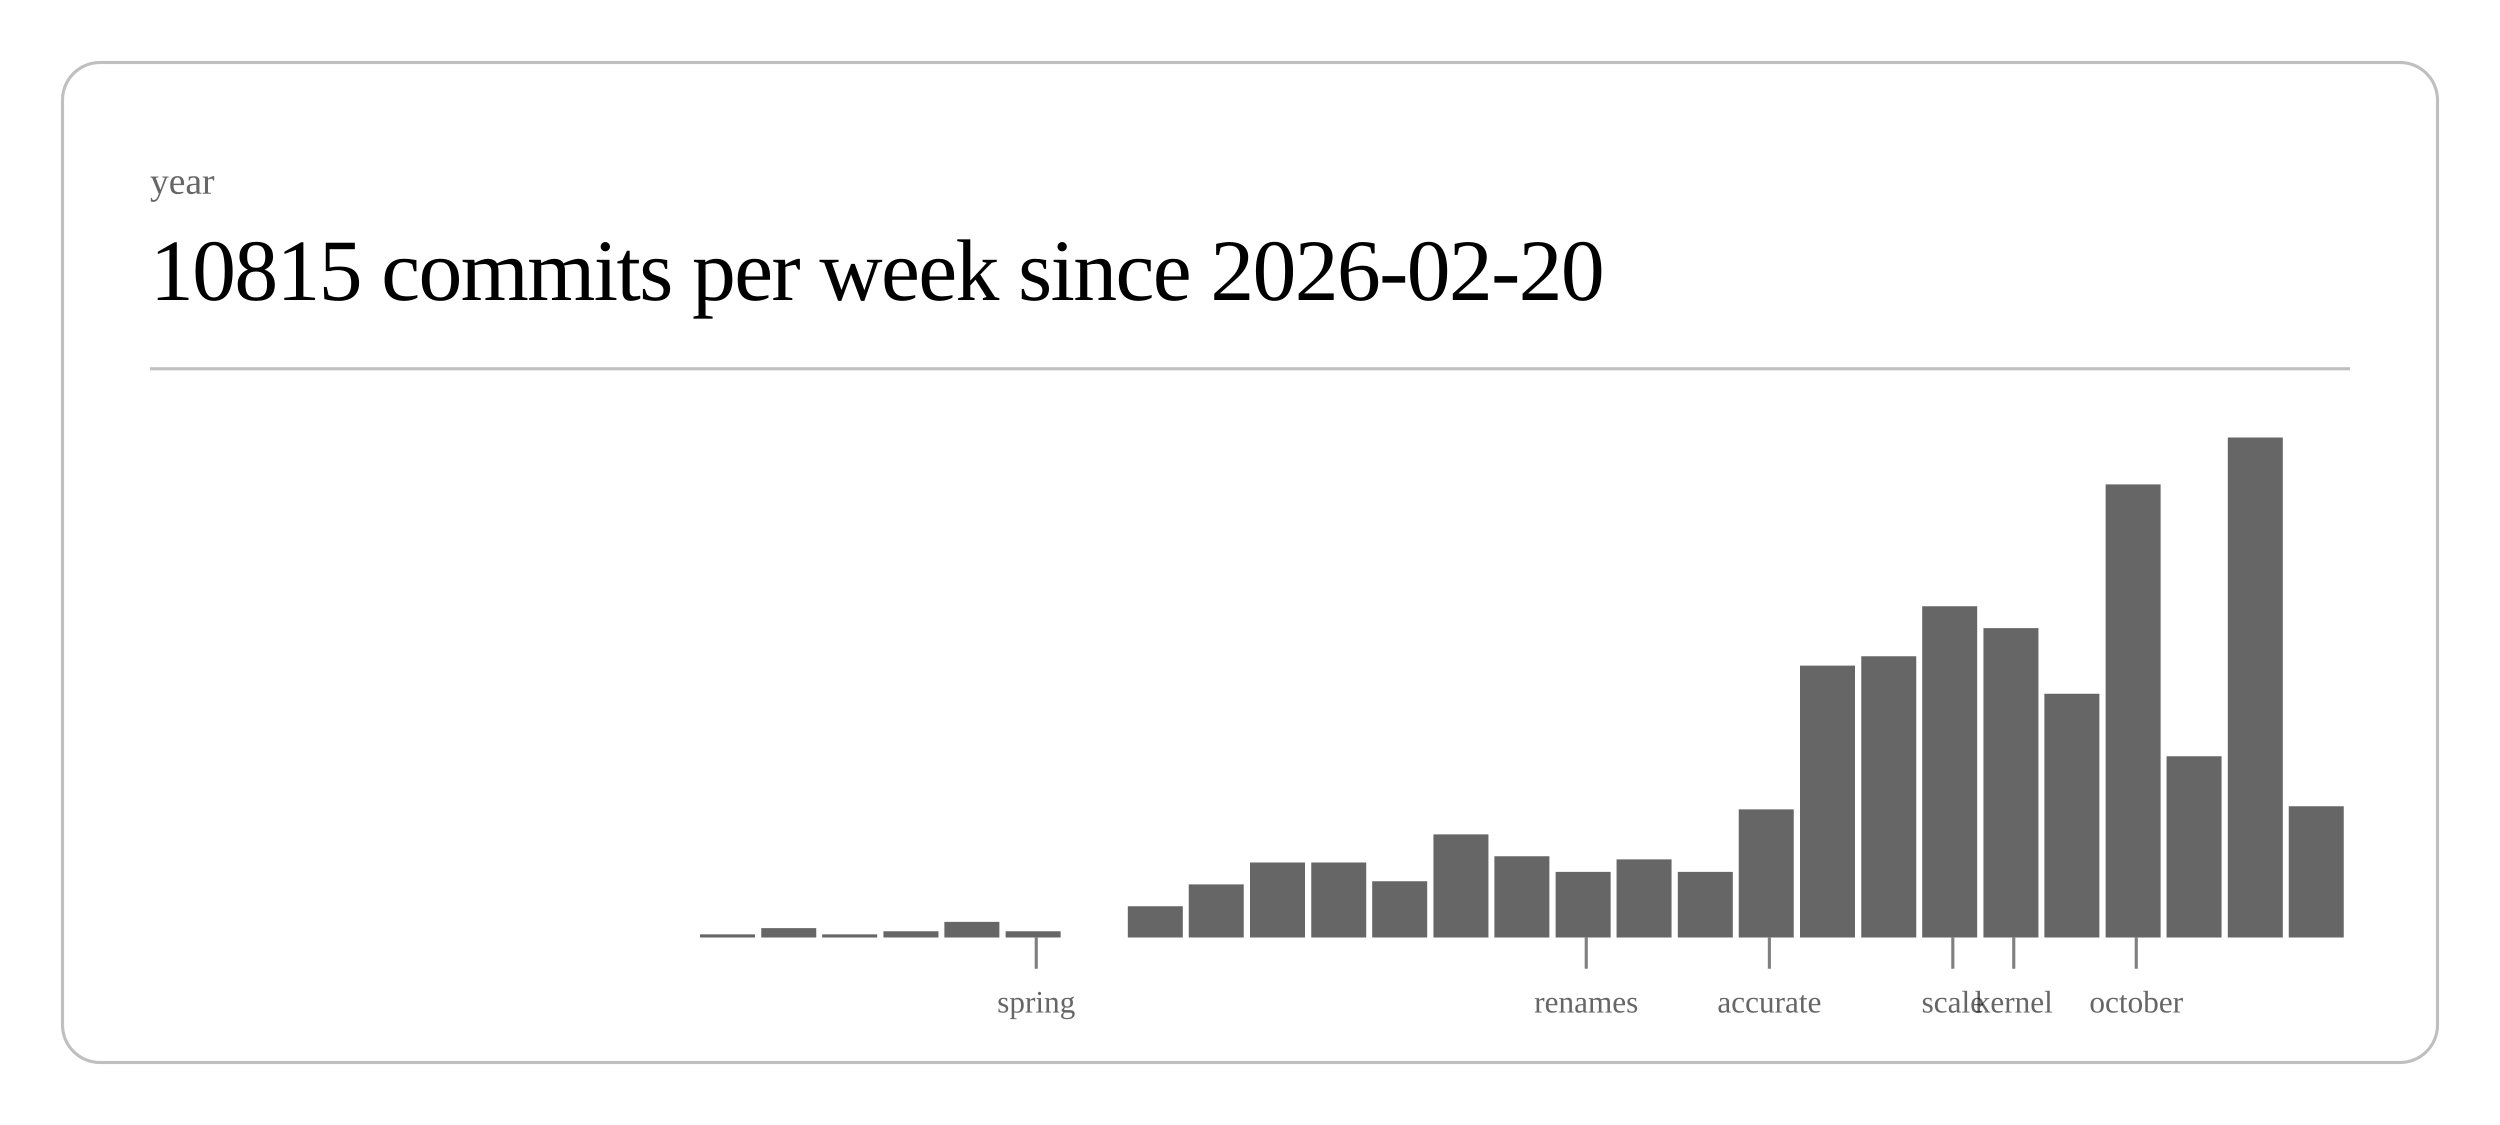
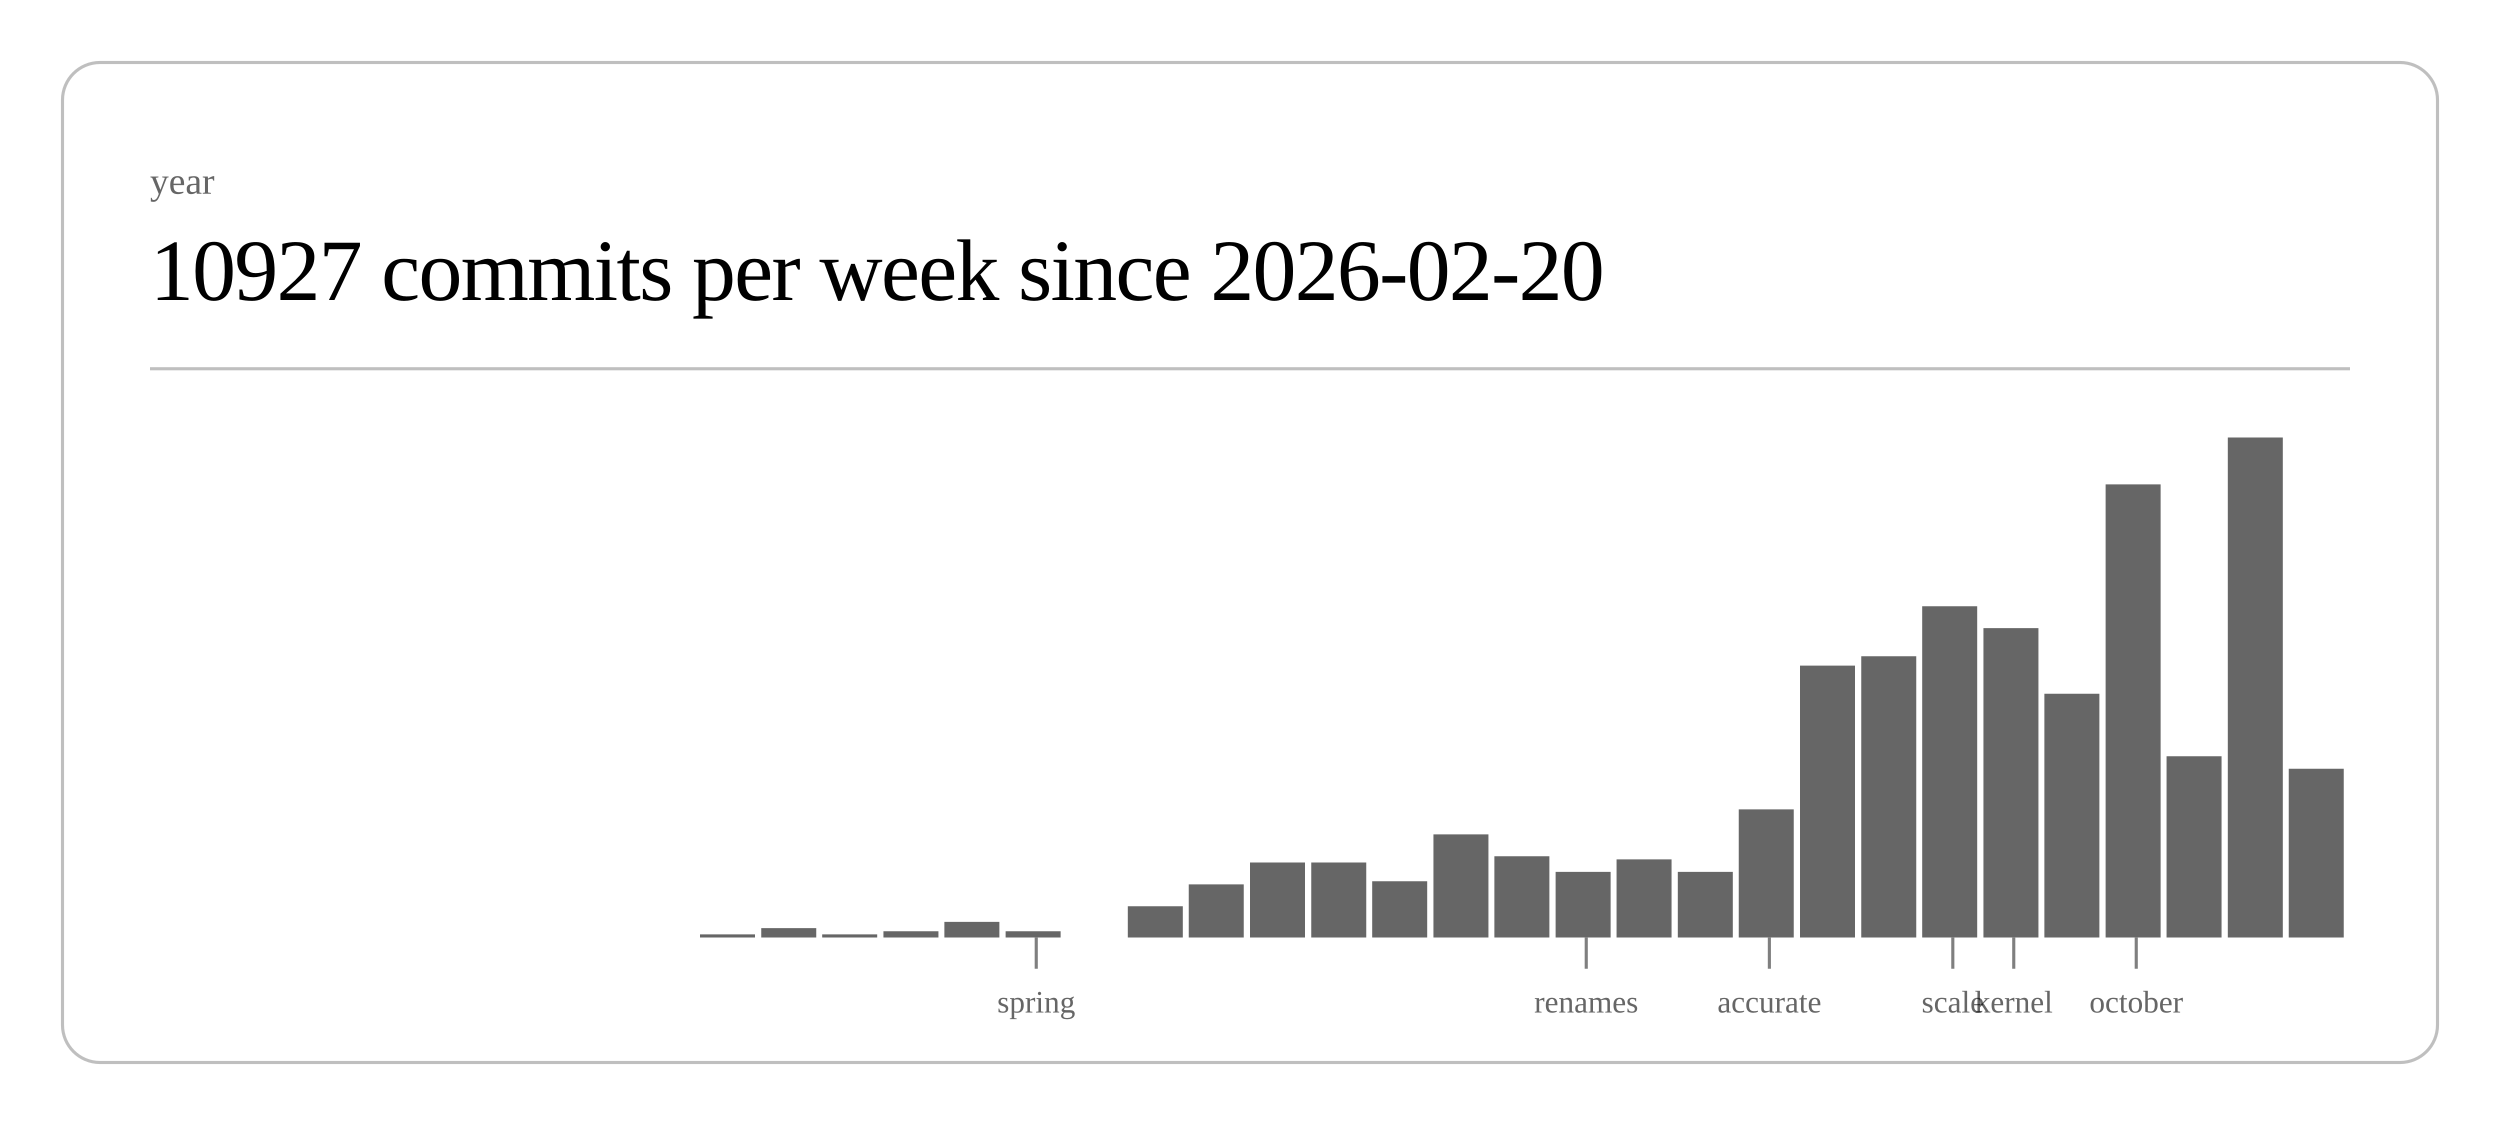
<svg xmlns="http://www.w3.org/2000/svg" class="post-header-svg" viewBox="0 0 800 360" width="800" height="360">
  <rect x="20" y="20" width="760" height="320" rx="12" ry="12" fill="none" stroke="currentColor" stroke-width="1" opacity="0.25" />
  <text fill="currentColor" x="48" y="62" font-size="12" opacity="0.6">year</text>
-   <text fill="currentColor" x="48" y="96" font-size="28" font-weight="300" letter-spacing="-0.5">10815 commits per week since 2026-02-20</text>
+   <text fill="currentColor" x="48" y="96" font-size="28" font-weight="300" letter-spacing="-0.5">10927 commits per week since 2026-02-20</text>
  <line stroke="currentColor" x1="48" y1="118" x2="752" y2="118" stroke-width="1" opacity="0.25" />
  <rect x="224.0" y="299" width="17.6" height="1" fill="currentColor" opacity="0.6" />
  <rect x="243.6" y="297" width="17.6" height="3" fill="currentColor" opacity="0.6" />
  <rect x="263.1" y="299" width="17.6" height="1" fill="currentColor" opacity="0.6" />
  <rect x="282.7" y="298" width="17.6" height="2" fill="currentColor" opacity="0.6" />
  <rect x="302.2" y="295" width="17.6" height="5" fill="currentColor" opacity="0.6" />
  <rect x="321.8" y="298" width="17.6" height="2" fill="currentColor" opacity="0.6" />
  <rect x="360.9" y="290" width="17.6" height="10" fill="currentColor" opacity="0.6" />
  <rect x="380.4" y="283" width="17.6" height="17" fill="currentColor" opacity="0.6" />
  <rect x="400.0" y="276" width="17.6" height="24" fill="currentColor" opacity="0.6" />
  <rect x="419.6" y="276" width="17.6" height="24" fill="currentColor" opacity="0.6" />
  <rect x="439.1" y="282" width="17.6" height="18" fill="currentColor" opacity="0.6" />
  <rect x="458.7" y="267" width="17.6" height="33" fill="currentColor" opacity="0.6" />
  <rect x="478.2" y="274" width="17.6" height="26" fill="currentColor" opacity="0.6" />
  <rect x="497.8" y="279" width="17.6" height="21" fill="currentColor" opacity="0.6" />
  <rect x="517.3" y="275" width="17.6" height="25" fill="currentColor" opacity="0.6" />
  <rect x="536.9" y="279" width="17.6" height="21" fill="currentColor" opacity="0.6" />
  <rect x="556.4" y="259" width="17.6" height="41" fill="currentColor" opacity="0.6" />
  <rect x="576.0" y="213" width="17.6" height="87" fill="currentColor" opacity="0.6" />
  <rect x="595.6" y="210" width="17.6" height="90" fill="currentColor" opacity="0.6" />
  <rect x="615.1" y="194" width="17.6" height="106" fill="currentColor" opacity="0.6" />
  <rect x="634.7" y="201" width="17.6" height="99" fill="currentColor" opacity="0.6" />
  <rect x="654.2" y="222" width="17.6" height="78" fill="currentColor" opacity="0.6" />
  <rect x="673.8" y="155" width="17.6" height="145" fill="currentColor" opacity="0.6" />
  <rect x="693.3" y="242" width="17.6" height="58" fill="currentColor" opacity="0.6" />
  <rect x="712.9" y="140" width="17.6" height="160" fill="currentColor" opacity="0.6" />
-   <rect x="732.4" y="258" width="17.6" height="42" fill="currentColor" opacity="0.6" />
+   <rect x="732.4" y="246" width="17.6" height="54" fill="currentColor" opacity="0.6" />
  <line stroke="currentColor" x1="331.6" y1="300" x2="331.6" y2="310" stroke-width="1" opacity="0.5" />
  <text fill="currentColor" x="331.6" y="324" font-size="10" opacity="0.6" text-anchor="middle">spring</text>
  <line stroke="currentColor" x1="507.6" y1="300" x2="507.6" y2="310" stroke-width="1" opacity="0.5" />
  <text fill="currentColor" x="507.6" y="324" font-size="10" opacity="0.6" text-anchor="middle">renames</text>
  <line stroke="currentColor" x1="566.2" y1="300" x2="566.2" y2="310" stroke-width="1" opacity="0.5" />
  <text fill="currentColor" x="566.2" y="324" font-size="10" opacity="0.6" text-anchor="middle">accurate</text>
  <line stroke="currentColor" x1="624.9" y1="300" x2="624.9" y2="310" stroke-width="1" opacity="0.5" />
  <text fill="currentColor" x="624.9" y="324" font-size="10" opacity="0.6" text-anchor="middle">scale</text>
  <line stroke="currentColor" x1="644.4" y1="300" x2="644.4" y2="310" stroke-width="1" opacity="0.5" />
  <text fill="currentColor" x="644.4" y="324" font-size="10" opacity="0.6" text-anchor="middle">kernel</text>
  <line stroke="currentColor" x1="683.6" y1="300" x2="683.6" y2="310" stroke-width="1" opacity="0.5" />
  <text fill="currentColor" x="683.6" y="324" font-size="10" opacity="0.6" text-anchor="middle">october</text>
</svg>
